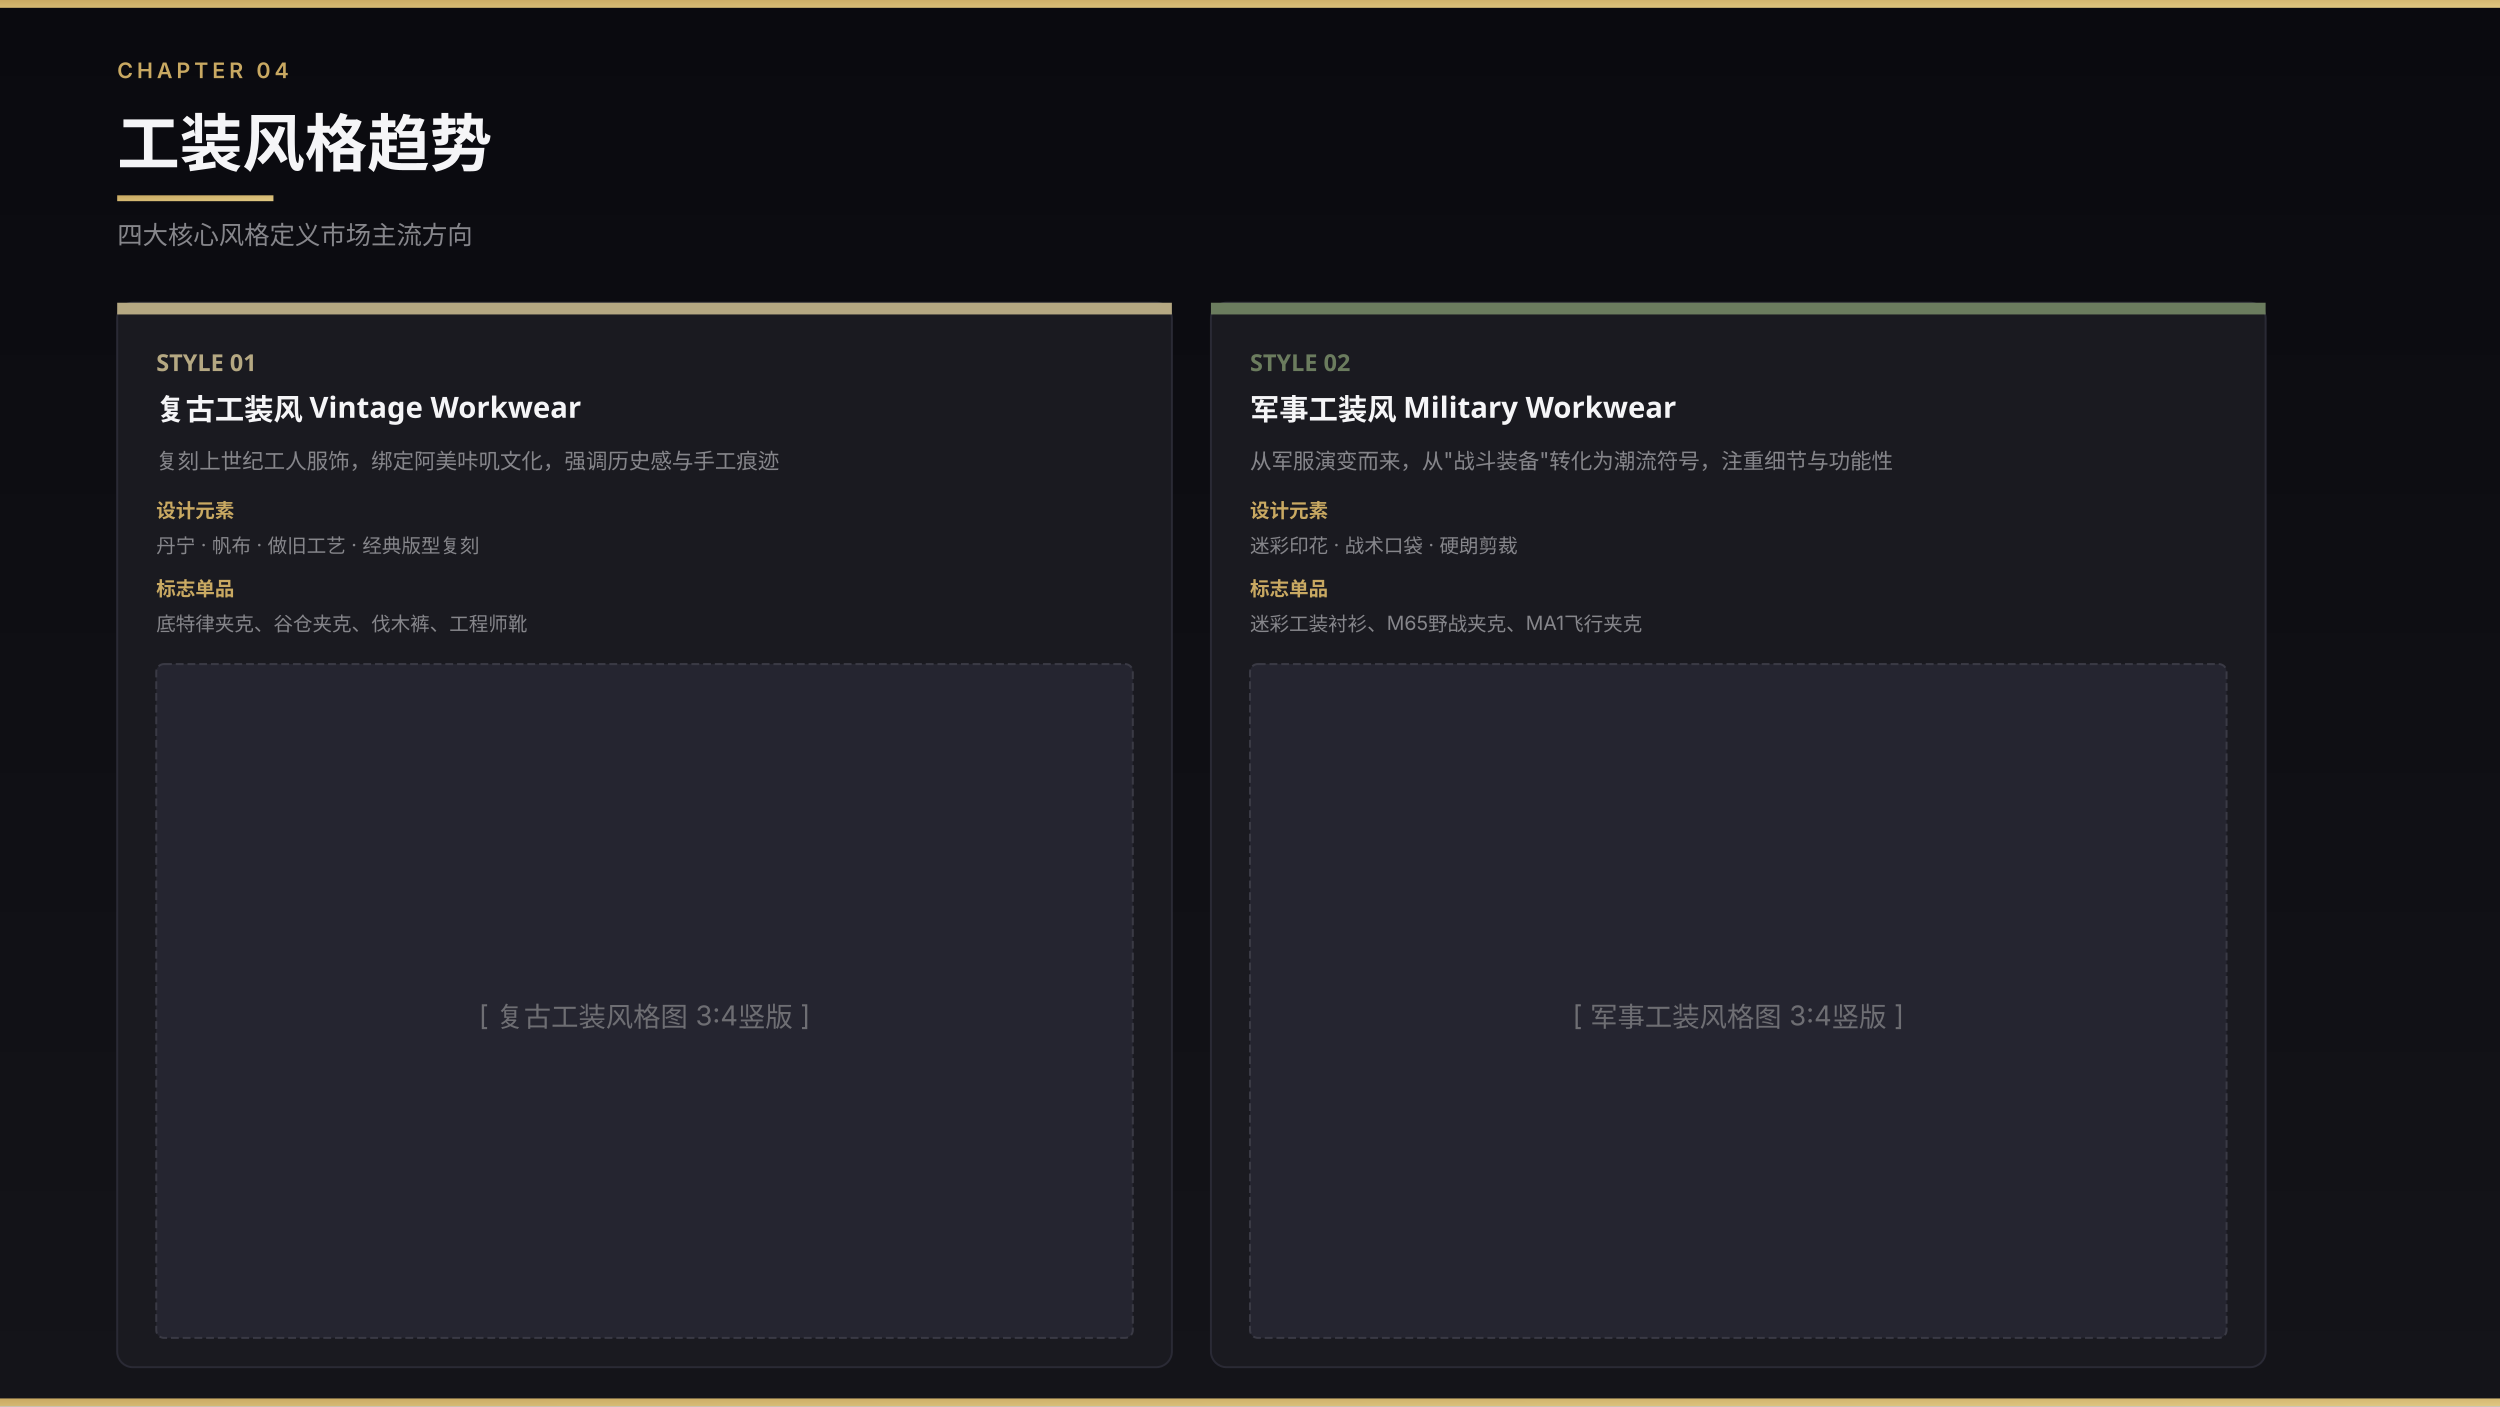
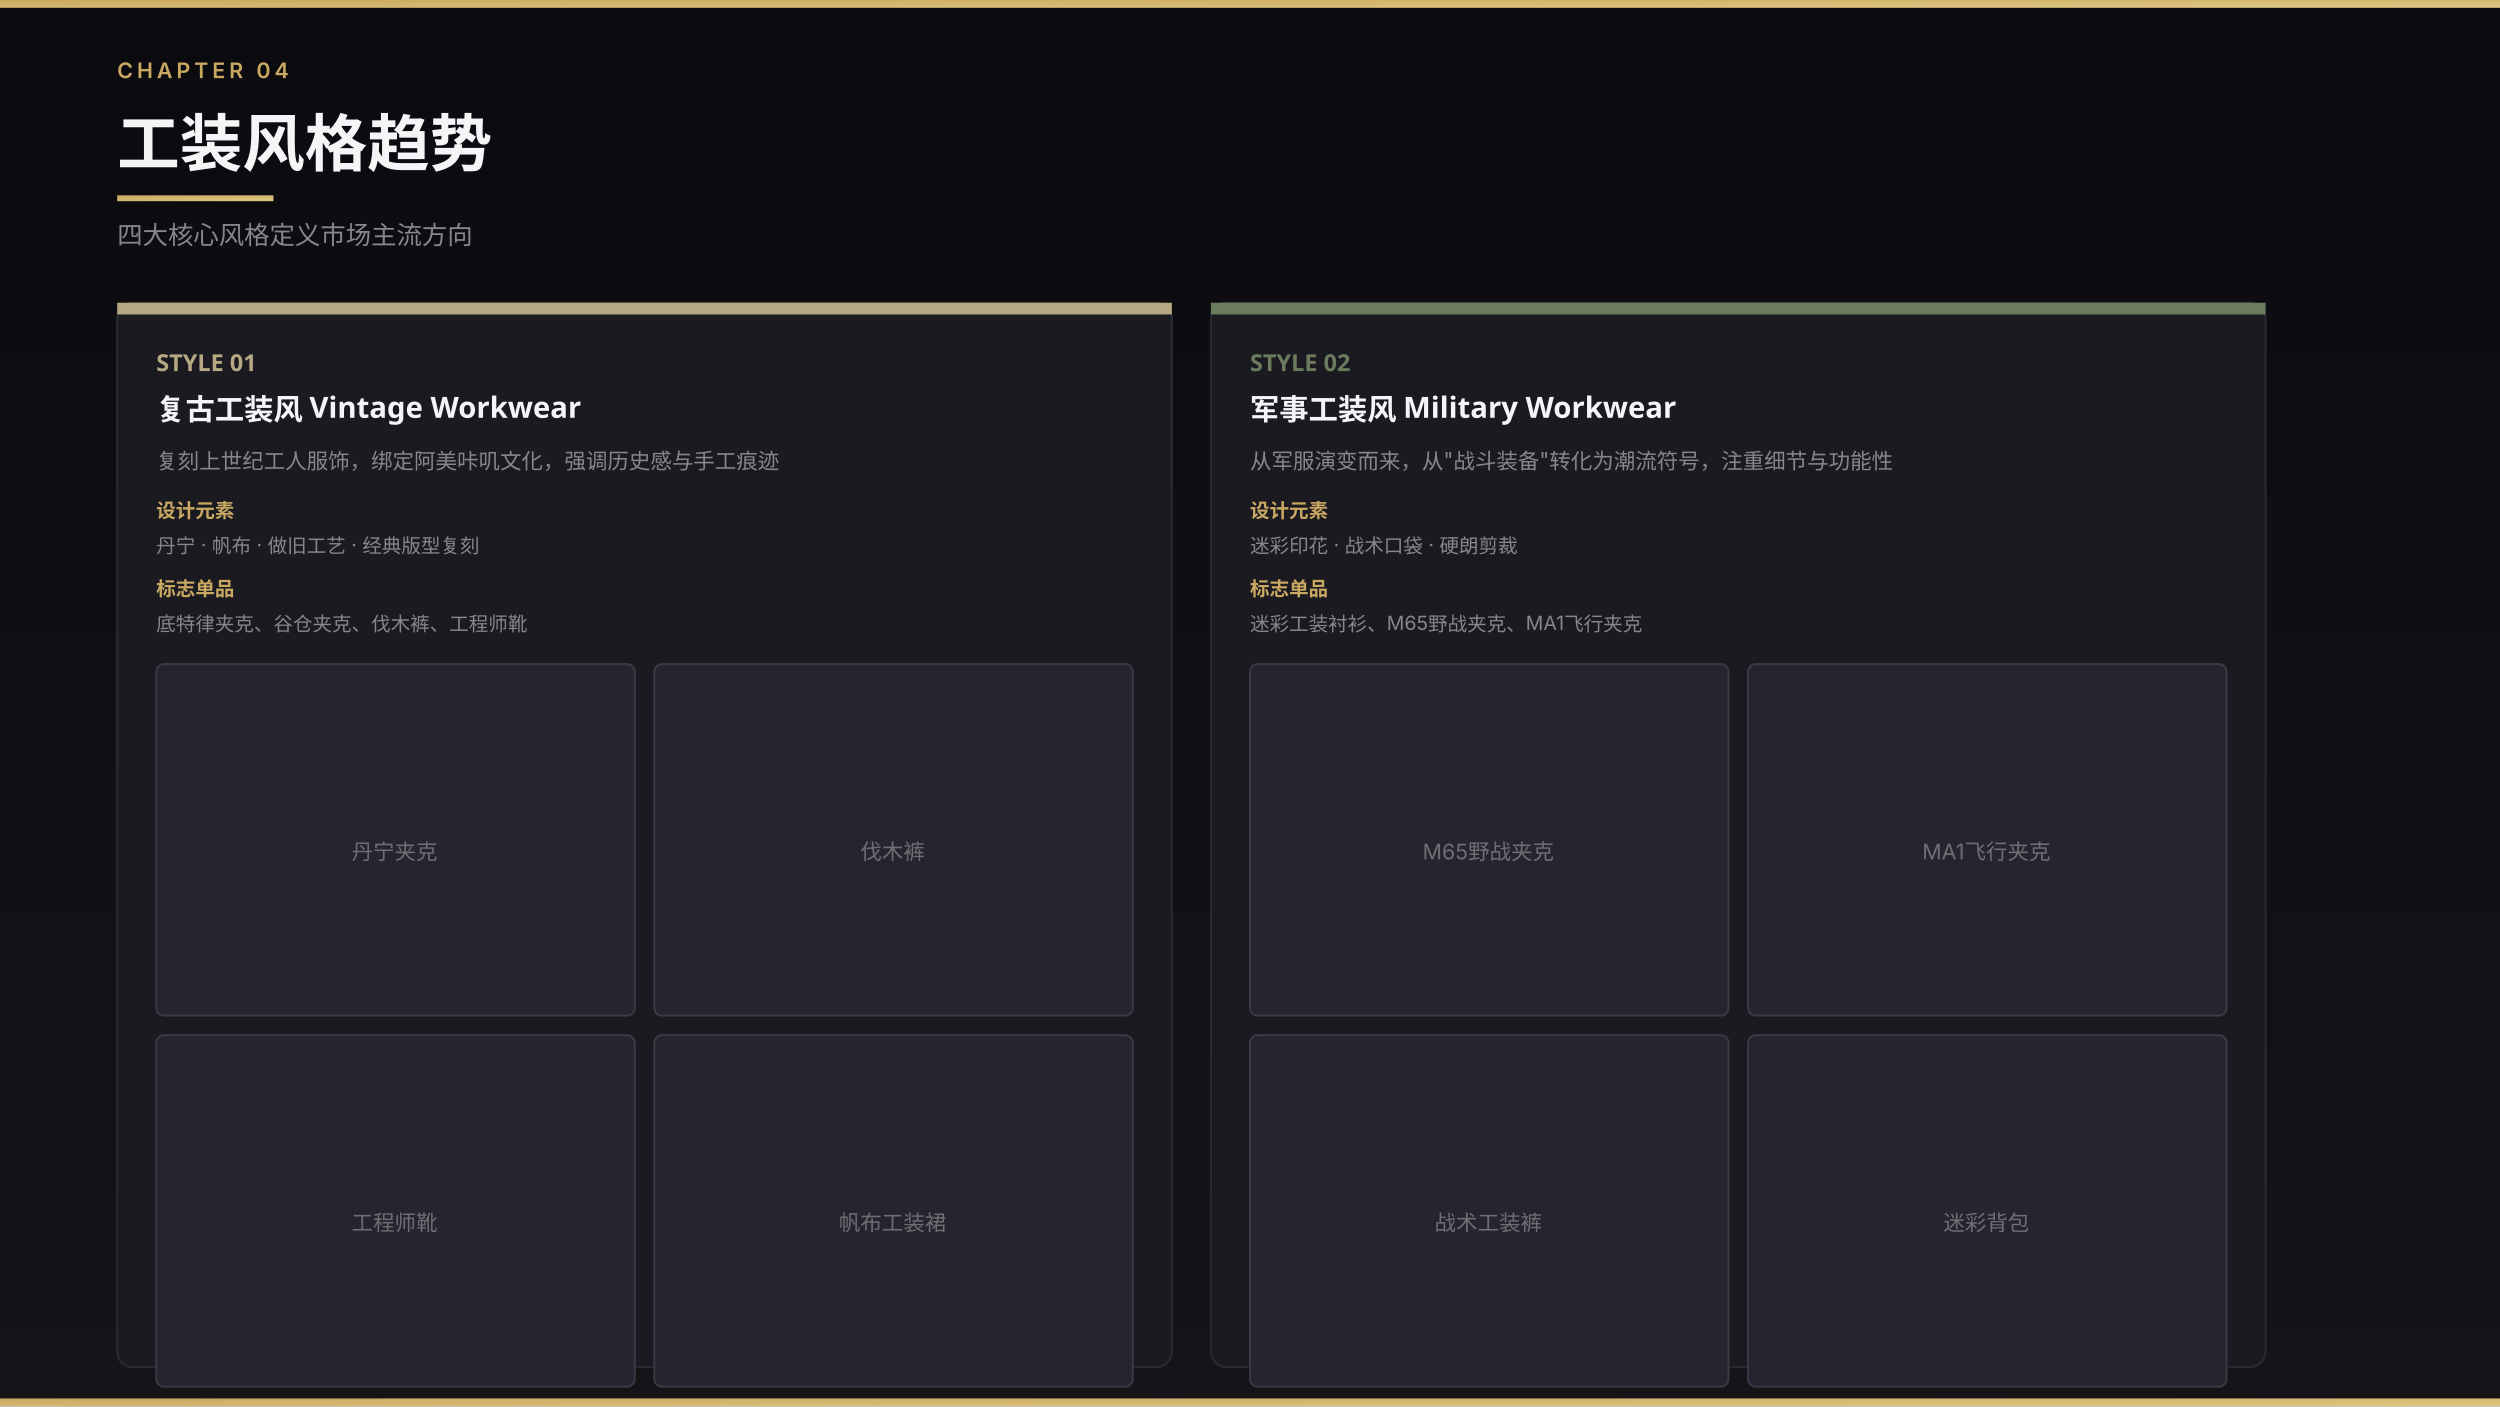
<svg xmlns="http://www.w3.org/2000/svg" viewBox="0 0 1280 720" width="1280" height="720">
  <defs>
    <linearGradient id="bgGradient" x1="0%" y1="0%" x2="0%" y2="100%">
      <stop offset="0%" stop-color="#0a0a0f" />
      <stop offset="100%" stop-color="#141419" />
    </linearGradient>
    <linearGradient id="accentGradient" x1="0%" y1="0%" x2="100%" y2="100%">
      <stop offset="0%" stop-color="#c9a962" />
      <stop offset="100%" stop-color="#e0c882" />
    </linearGradient>
  </defs>
  <rect width="1280" height="720" fill="url(#bgGradient)" />
  <rect x="0" y="0" width="1280" height="4" fill="url(#accentGradient)" />
  <g transform="translate(60, 40)">
    <text fill="#c9a962" font-family="Inter, sans-serif" font-size="11" font-weight="600" letter-spacing="2">CHAPTER 04</text>
  </g>
  <text x="60" y="85" fill="#f5f5f7" font-family="Space Grotesk, Inter, sans-serif" font-size="32" font-weight="700">工装风格趋势</text>
  <rect x="60" y="100" width="80" height="3" fill="url(#accentGradient)" />
  <text x="60" y="125" fill="#86868b" font-family="Inter, sans-serif" font-size="13">四大核心风格定义市场主流方向</text>
  <g transform="translate(60, 155)">
    <g transform="translate(0, 0)">
      <rect x="0" y="0" width="540" height="545" rx="8" fill="#1a1a20" stroke="#2a2a35" />
      <rect x="0" y="0" width="540" height="6" fill="#b5a882" />
      <text x="20" y="35" fill="#b5a882" font-family="Space Grotesk, sans-serif" font-size="12" font-weight="600">STYLE 01</text>
      <text x="20" y="60" fill="#f5f5f7" font-family="Space Grotesk, sans-serif" font-size="15" font-weight="700">复古工装风 Vintage Workwear</text>
      <text x="20" y="85" fill="#86868b" font-family="Inter, sans-serif" font-size="11">复刻上世纪工人服饰，绑定阿美咔叽文化，强调历史感与手工痕迹</text>
      <text x="20" y="110" fill="#c9a962" font-family="Space Grotesk, sans-serif" font-size="10" font-weight="600">设计元素</text>
      <text x="20" y="128" fill="#86868b" font-family="Inter, sans-serif" font-size="10">丹宁 · 帆布 · 做旧工艺 · 经典版型复刻</text>
      <text x="20" y="150" fill="#c9a962" font-family="Space Grotesk, sans-serif" font-size="10" font-weight="600">标志单品</text>
      <text x="20" y="168" fill="#86868b" font-family="Inter, sans-serif" font-size="10">底特律夹克、谷仓夹克、伐木裤、工程师靴</text>
-       <rect x="20" y="185" width="500" height="345" rx="4" fill="#252530" stroke="#3a3a45" stroke-dasharray="4,2" />
-       <text x="270" y="370" text-anchor="middle" fill="#6e6e73" font-family="Inter, sans-serif" font-size="14">[ 复古工装风格图 3:4竖版 ]</text>
+       <rect x="20" y="185" width="245" height="180" rx="4" fill="#252530" stroke="#3a3a45" />
+       <text x="142" y="285" text-anchor="middle" fill="#6e6e73" font-family="Inter, sans-serif" font-size="11">丹宁夹克</text>
+       <rect x="275" y="185" width="245" height="180" rx="4" fill="#252530" stroke="#3a3a45" />
+       <text x="397" y="285" text-anchor="middle" fill="#6e6e73" font-family="Inter, sans-serif" font-size="11">伐木裤</text>
+       <rect x="20" y="375" width="245" height="180" rx="4" fill="#252530" stroke="#3a3a45" />
+       <text x="142" y="475" text-anchor="middle" fill="#6e6e73" font-family="Inter, sans-serif" font-size="11">工程师靴</text>
+       <rect x="275" y="375" width="245" height="180" rx="4" fill="#252530" stroke="#3a3a45" />
+       <text x="397" y="475" text-anchor="middle" fill="#6e6e73" font-family="Inter, sans-serif" font-size="11">帆布工装裙</text>
    </g>
    <g transform="translate(560, 0)">
      <rect x="0" y="0" width="540" height="545" rx="8" fill="#1a1a20" stroke="#2a2a35" />
      <rect x="0" y="0" width="540" height="6" fill="#6b7c5e" />
      <text x="20" y="35" fill="#6b7c5e" font-family="Space Grotesk, sans-serif" font-size="12" font-weight="600">STYLE 02</text>
      <text x="20" y="60" fill="#f5f5f7" font-family="Space Grotesk, sans-serif" font-size="15" font-weight="700">军事工装风 Military Workwear</text>
      <text x="20" y="85" fill="#86868b" font-family="Inter, sans-serif" font-size="11">从军服演变而来，从"战斗装备"转化为潮流符号，注重细节与功能性</text>
      <text x="20" y="110" fill="#c9a962" font-family="Space Grotesk, sans-serif" font-size="10" font-weight="600">设计元素</text>
      <text x="20" y="128" fill="#86868b" font-family="Inter, sans-serif" font-size="10">迷彩印花 · 战术口袋 · 硬朗剪裁</text>
      <text x="20" y="150" fill="#c9a962" font-family="Space Grotesk, sans-serif" font-size="10" font-weight="600">标志单品</text>
      <text x="20" y="168" fill="#86868b" font-family="Inter, sans-serif" font-size="10">迷彩工装衬衫、M65野战夹克、MA1飞行夹克</text>
-       <rect x="20" y="185" width="500" height="345" rx="4" fill="#252530" stroke="#3a3a45" stroke-dasharray="4,2" />
-       <text x="270" y="370" text-anchor="middle" fill="#6e6e73" font-family="Inter, sans-serif" font-size="14">[ 军事工装风格图 3:4竖版 ]</text>
+       <rect x="20" y="185" width="245" height="180" rx="4" fill="#252530" stroke="#3a3a45" />
+       <text x="142" y="285" text-anchor="middle" fill="#6e6e73" font-family="Inter, sans-serif" font-size="11">M65野战夹克</text>
+       <rect x="275" y="185" width="245" height="180" rx="4" fill="#252530" stroke="#3a3a45" />
+       <text x="397" y="285" text-anchor="middle" fill="#6e6e73" font-family="Inter, sans-serif" font-size="11">MA1飞行夹克</text>
+       <rect x="20" y="375" width="245" height="180" rx="4" fill="#252530" stroke="#3a3a45" />
+       <text x="142" y="475" text-anchor="middle" fill="#6e6e73" font-family="Inter, sans-serif" font-size="11">战术工装裤</text>
+       <rect x="275" y="375" width="245" height="180" rx="4" fill="#252530" stroke="#3a3a45" />
+       <text x="397" y="475" text-anchor="middle" fill="#6e6e73" font-family="Inter, sans-serif" font-size="11">迷彩背包</text>
    </g>
  </g>
  <rect x="0" y="716" width="1280" height="4" fill="url(#accentGradient)" />
</svg>
